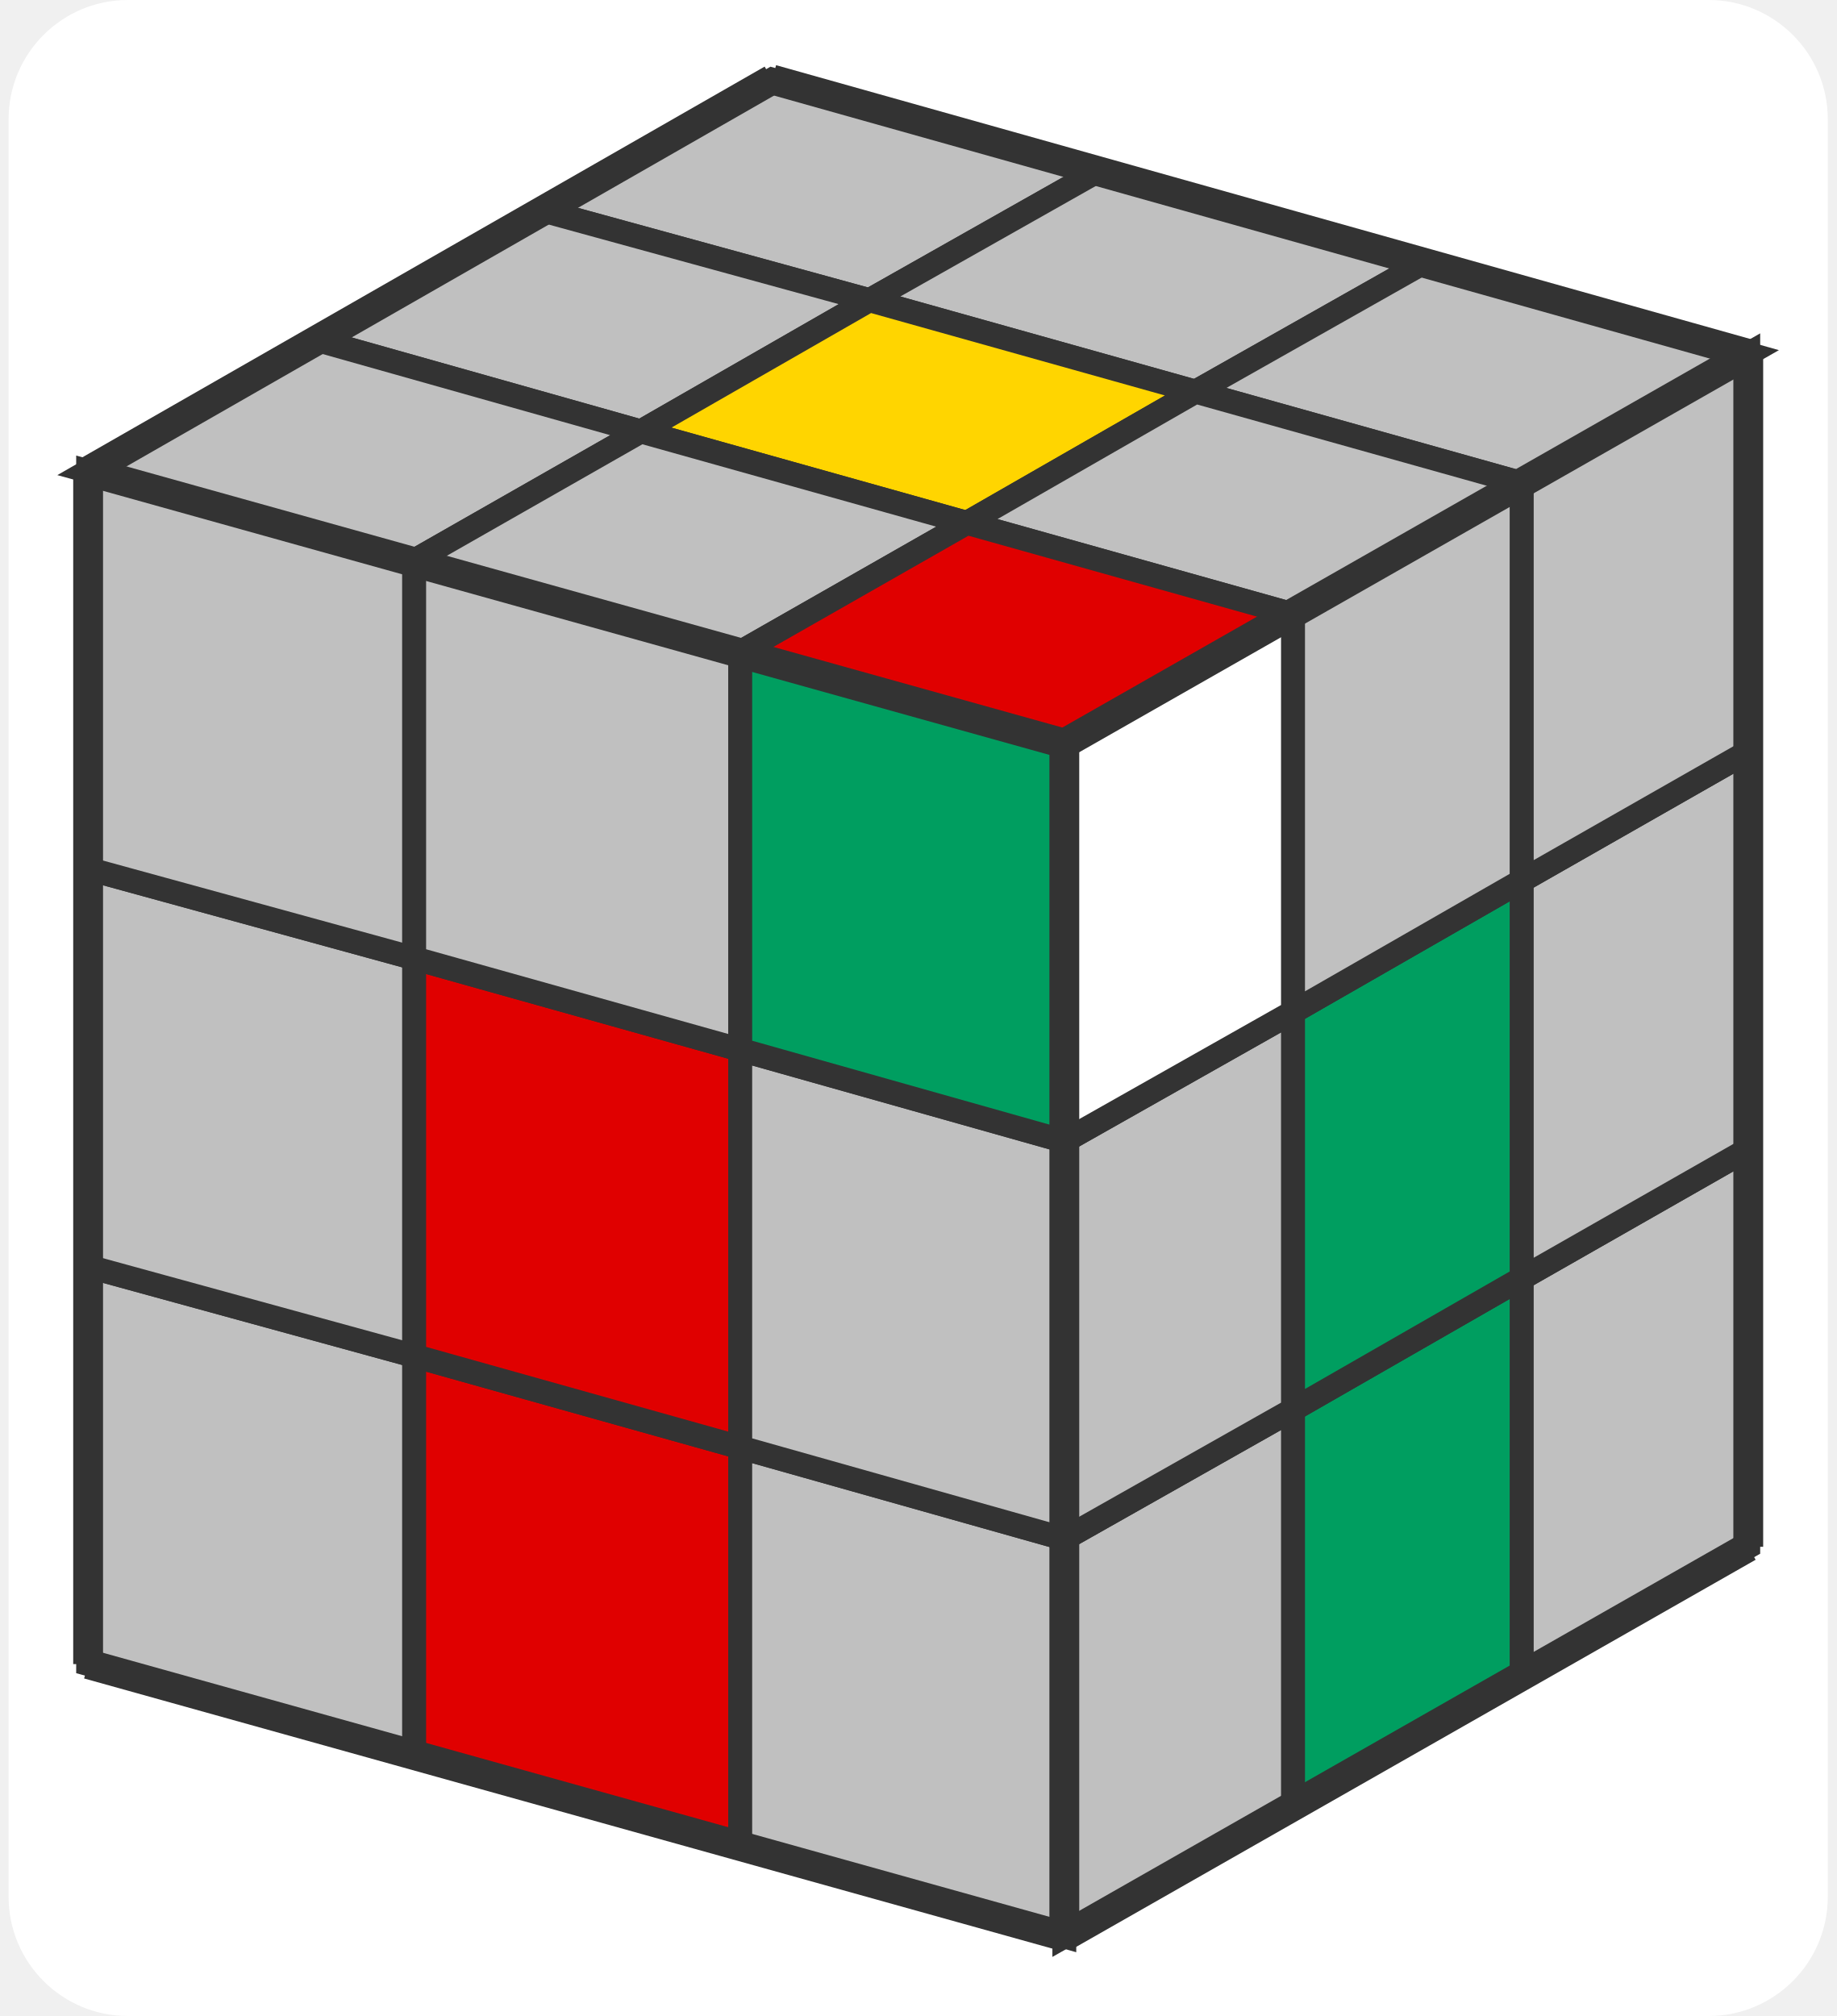
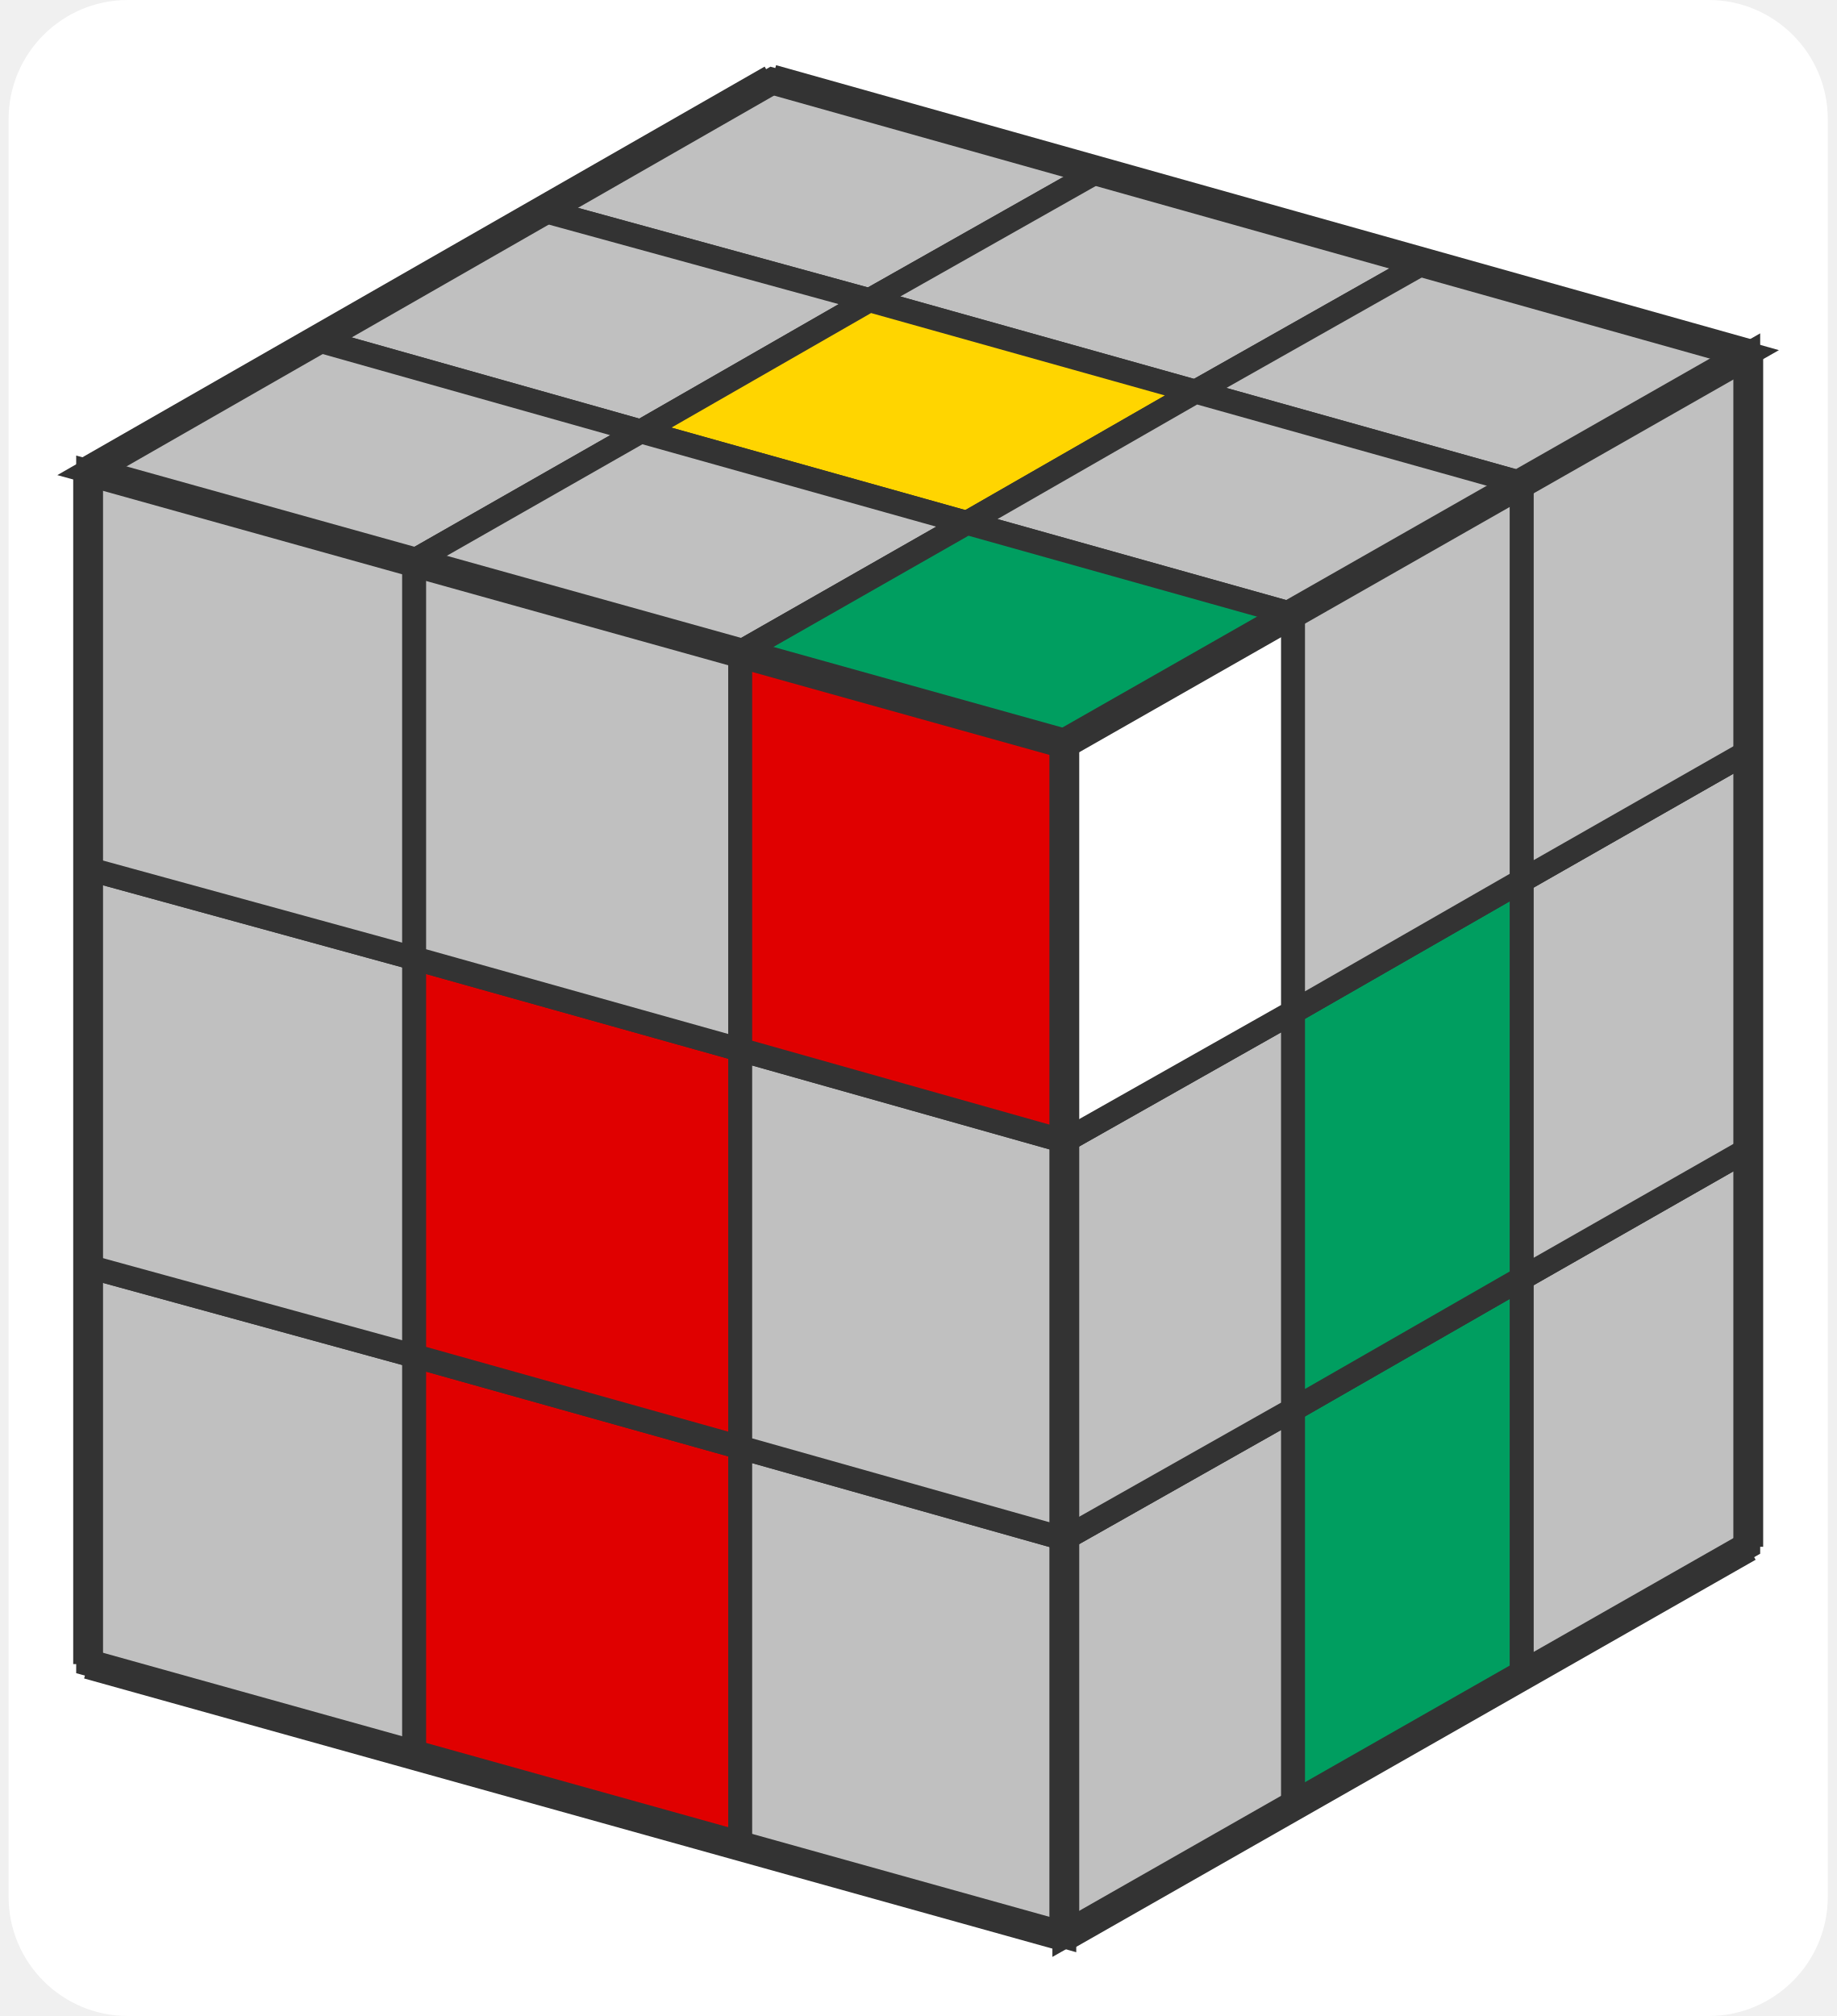
<svg xmlns="http://www.w3.org/2000/svg" baseProfile="full" height="101px" version="1.1" viewBox="39.1 20.0 91.5 101.4" width="92px">
  <defs />
  <rect fill="#FFFFFF" height="101.4" rx="6" ry="6" width="91.5" x="39.1" y="20.0" />
  <polygon fill="#C0C0C0" points="126.6,77.8 115.2,84.3 115.2,104.3 126.6,97.8" stroke="#333333" stroke-width="1.2" />
  <polygon fill="#C0C0C0" points="126.6,57.8 115.2,64.3 115.2,84.3 126.6,77.8" stroke="#333333" stroke-width="1.2" />
  <polygon fill="#C0C0C0" points="126.6,37.8 115.2,44.3 115.2,64.3 126.6,57.8" stroke="#333333" stroke-width="1.2" />
  <polygon fill="#009E60" points="115.2,84.3 103.7,90.9 103.7,110.9 115.2,104.3" stroke="#333333" stroke-width="1.2" />
  <polygon fill="#009E60" points="115.2,64.3 103.7,70.9 103.7,90.9 115.2,84.3" stroke="#333333" stroke-width="1.2" />
  <polygon fill="#C0C0C0" points="115.2,44.3 103.7,50.9 103.7,70.9 115.2,64.3" stroke="#333333" stroke-width="1.2" />
  <polygon fill="#C0C0C0" points="103.7,90.9 92.2,97.4 92.2,117.4 103.7,110.9" stroke="#333333" stroke-width="1.2" />
  <polygon fill="#C0C0C0" points="103.7,70.9 92.2,77.4 92.2,97.4 103.7,90.9" stroke="#333333" stroke-width="1.2" />
  <polygon fill="#FFFFFF" points="103.7,50.9 92.2,57.4 92.2,77.4 103.7,70.9" stroke="#333333" stroke-width="1.2" />
  <polygon fill="#C0C0C0" points="43.1,83.7 59.5,88.2 59.5,108.2 43.1,103.7" stroke="#333333" stroke-width="1.2" />
  <polygon fill="#C0C0C0" points="43.1,63.7 59.5,68.2 59.5,88.2 43.1,83.7" stroke="#333333" stroke-width="1.2" />
  <polygon fill="#C0C0C0" points="43.1,43.7 59.5,48.2 59.5,68.2 43.1,63.7" stroke="#333333" stroke-width="1.2" />
  <polygon fill="#E00000" points="59.5,88.2 75.9,92.8 75.9,112.8 59.5,108.2" stroke="#333333" stroke-width="1.2" />
  <polygon fill="#E00000" points="59.5,68.2 75.9,72.8 75.9,92.8 59.5,88.2" stroke="#333333" stroke-width="1.2" />
  <polygon fill="#C0C0C0" points="59.5,48.2 75.9,52.8 75.9,72.8 59.5,68.2" stroke="#333333" stroke-width="1.2" />
  <polygon fill="#C0C0C0" points="75.9,92.8 92.2,97.4 92.2,117.4 75.9,112.8" stroke="#333333" stroke-width="1.2" />
  <polygon fill="#C0C0C0" points="75.9,72.8 92.2,77.4 92.2,97.4 75.9,92.8" stroke="#333333" stroke-width="1.2" />
-   <polygon fill="#009E60" points="75.9,52.8 92.2,57.4 92.2,77.4 75.9,72.8" stroke="#333333" stroke-width="1.2" />
+   <polygon fill="#E00000" points="75.9,52.8 92.2,57.4 92.2,77.4 75.9,72.8" stroke="#333333" stroke-width="1.2" />
  <polygon fill="#C0C0C0" points="77.5,24.0 93.9,28.6 82.4,35.1 66.0,30.6" stroke="#333333" stroke-width="1.2" />
  <polygon fill="#C0C0C0" points="66.0,30.6 82.4,35.1 70.9,41.7 54.6,37.1" stroke="#333333" stroke-width="1.2" />
  <polygon fill="#C0C0C0" points="54.6,37.1 70.9,41.7 59.5,48.2 43.1,43.7" stroke="#333333" stroke-width="1.2" />
  <polygon fill="#C0C0C0" points="93.9,28.6 110.3,33.2 98.8,39.7 82.4,35.1" stroke="#333333" stroke-width="1.2" />
  <polygon fill="#FFD500" points="82.4,35.1 98.8,39.7 87.3,46.3 70.9,41.7" stroke="#333333" stroke-width="1.2" />
  <polygon fill="#C0C0C0" points="70.9,41.7 87.3,46.3 75.9,52.8 59.5,48.2" stroke="#333333" stroke-width="1.2" />
  <polygon fill="#C0C0C0" points="110.3,33.2 126.6,37.8 115.2,44.3 98.8,39.7" stroke="#333333" stroke-width="1.2" />
  <polygon fill="#C0C0C0" points="98.8,39.7 115.2,44.3 103.7,50.9 87.3,46.3" stroke="#333333" stroke-width="1.2" />
-   <polygon fill="#E00000" points="87.3,46.3 103.7,50.9 92.2,57.4 75.9,52.8" stroke="#333333" stroke-width="1.2" />
+   <polygon fill="#009E60" points="87.3,46.3 103.7,50.9 92.2,57.4 75.9,52.8" stroke="#333333" stroke-width="1.2" />
  <line stroke="#333333" stroke-width="1.5" x1="77.5" x2="126.6" y1="24.0" y2="37.8" />
  <line stroke="#333333" stroke-width="1.5" x1="126.6" x2="126.6" y1="37.8" y2="97.8" />
  <line stroke="#333333" stroke-width="1.5" x1="126.6" x2="92.2" y1="97.8" y2="117.4" />
  <line stroke="#333333" stroke-width="1.5" x1="92.2" x2="43.1" y1="117.4" y2="103.7" />
  <line stroke="#333333" stroke-width="1.5" x1="43.1" x2="43.1" y1="103.7" y2="43.7" />
  <line stroke="#333333" stroke-width="1.5" x1="43.1" x2="77.5" y1="43.7" y2="24.0" />
  <line stroke="#333333" stroke-width="1.5" x1="92.2" x2="43.1" y1="57.4" y2="43.7" />
  <line stroke="#333333" stroke-width="1.5" x1="92.2" x2="126.6" y1="57.4" y2="37.8" />
  <line stroke="#333333" stroke-width="1.5" x1="92.2" x2="92.2" y1="57.4" y2="117.4" />
</svg>
